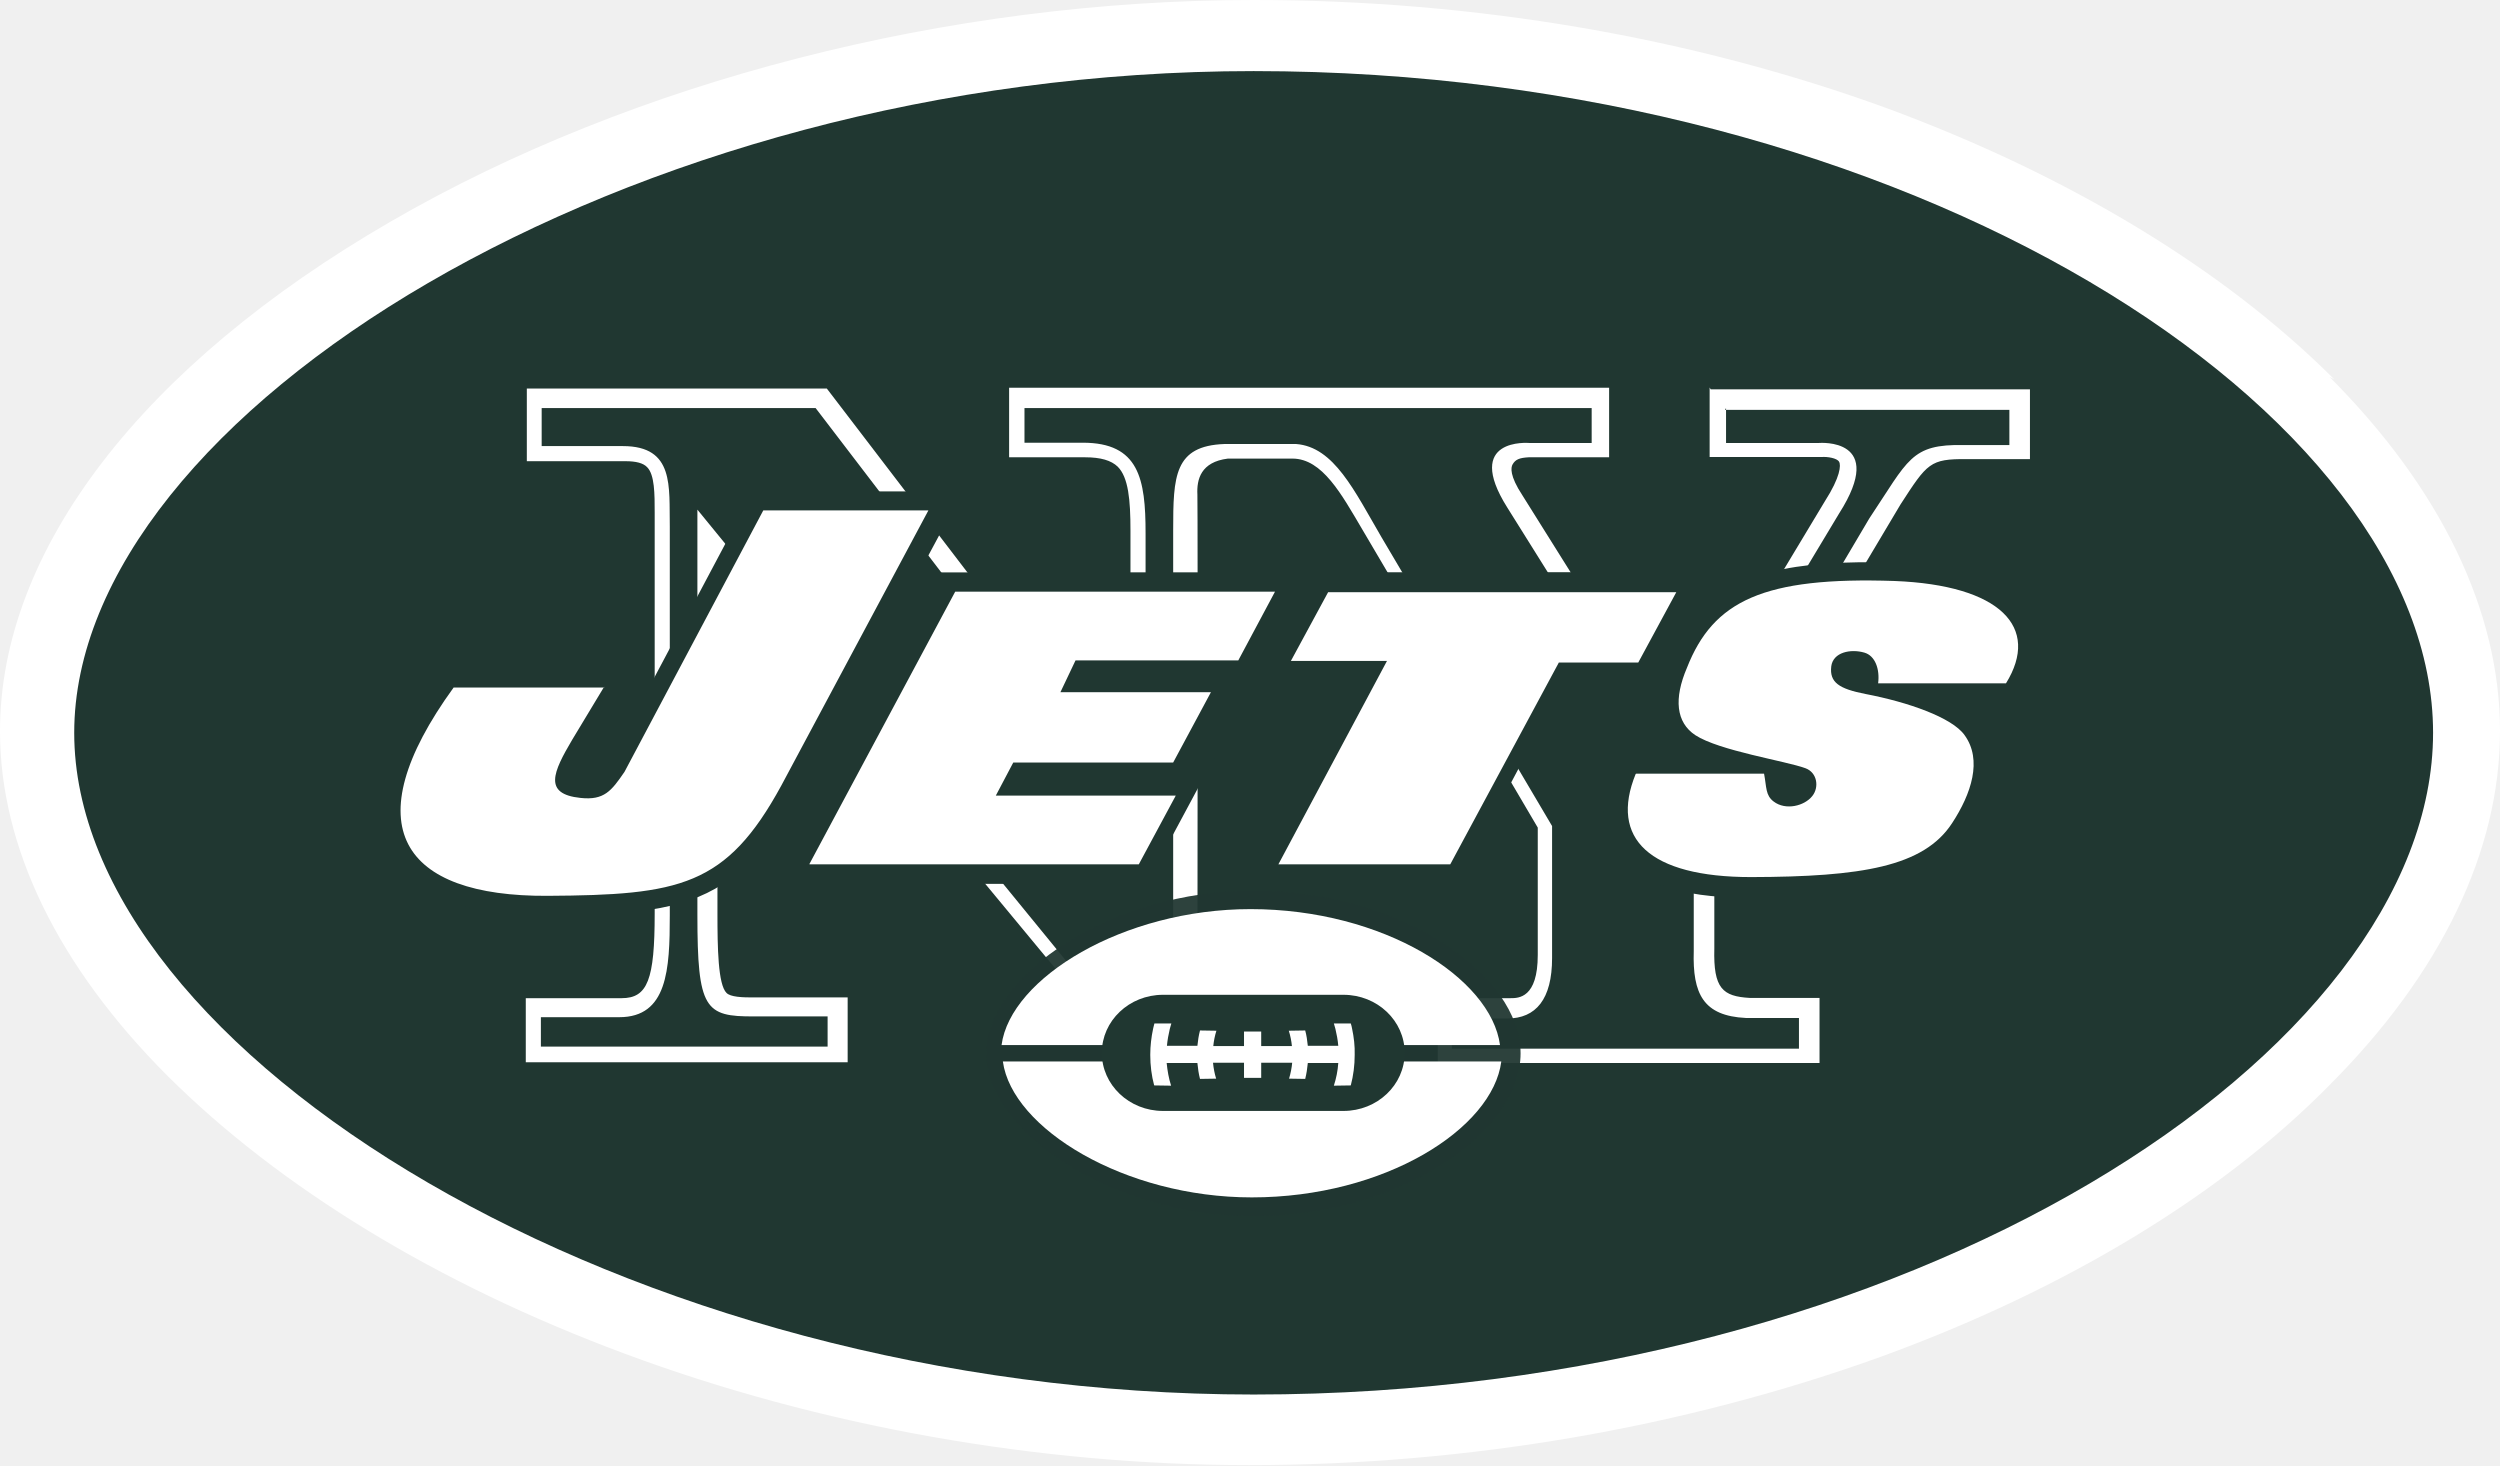
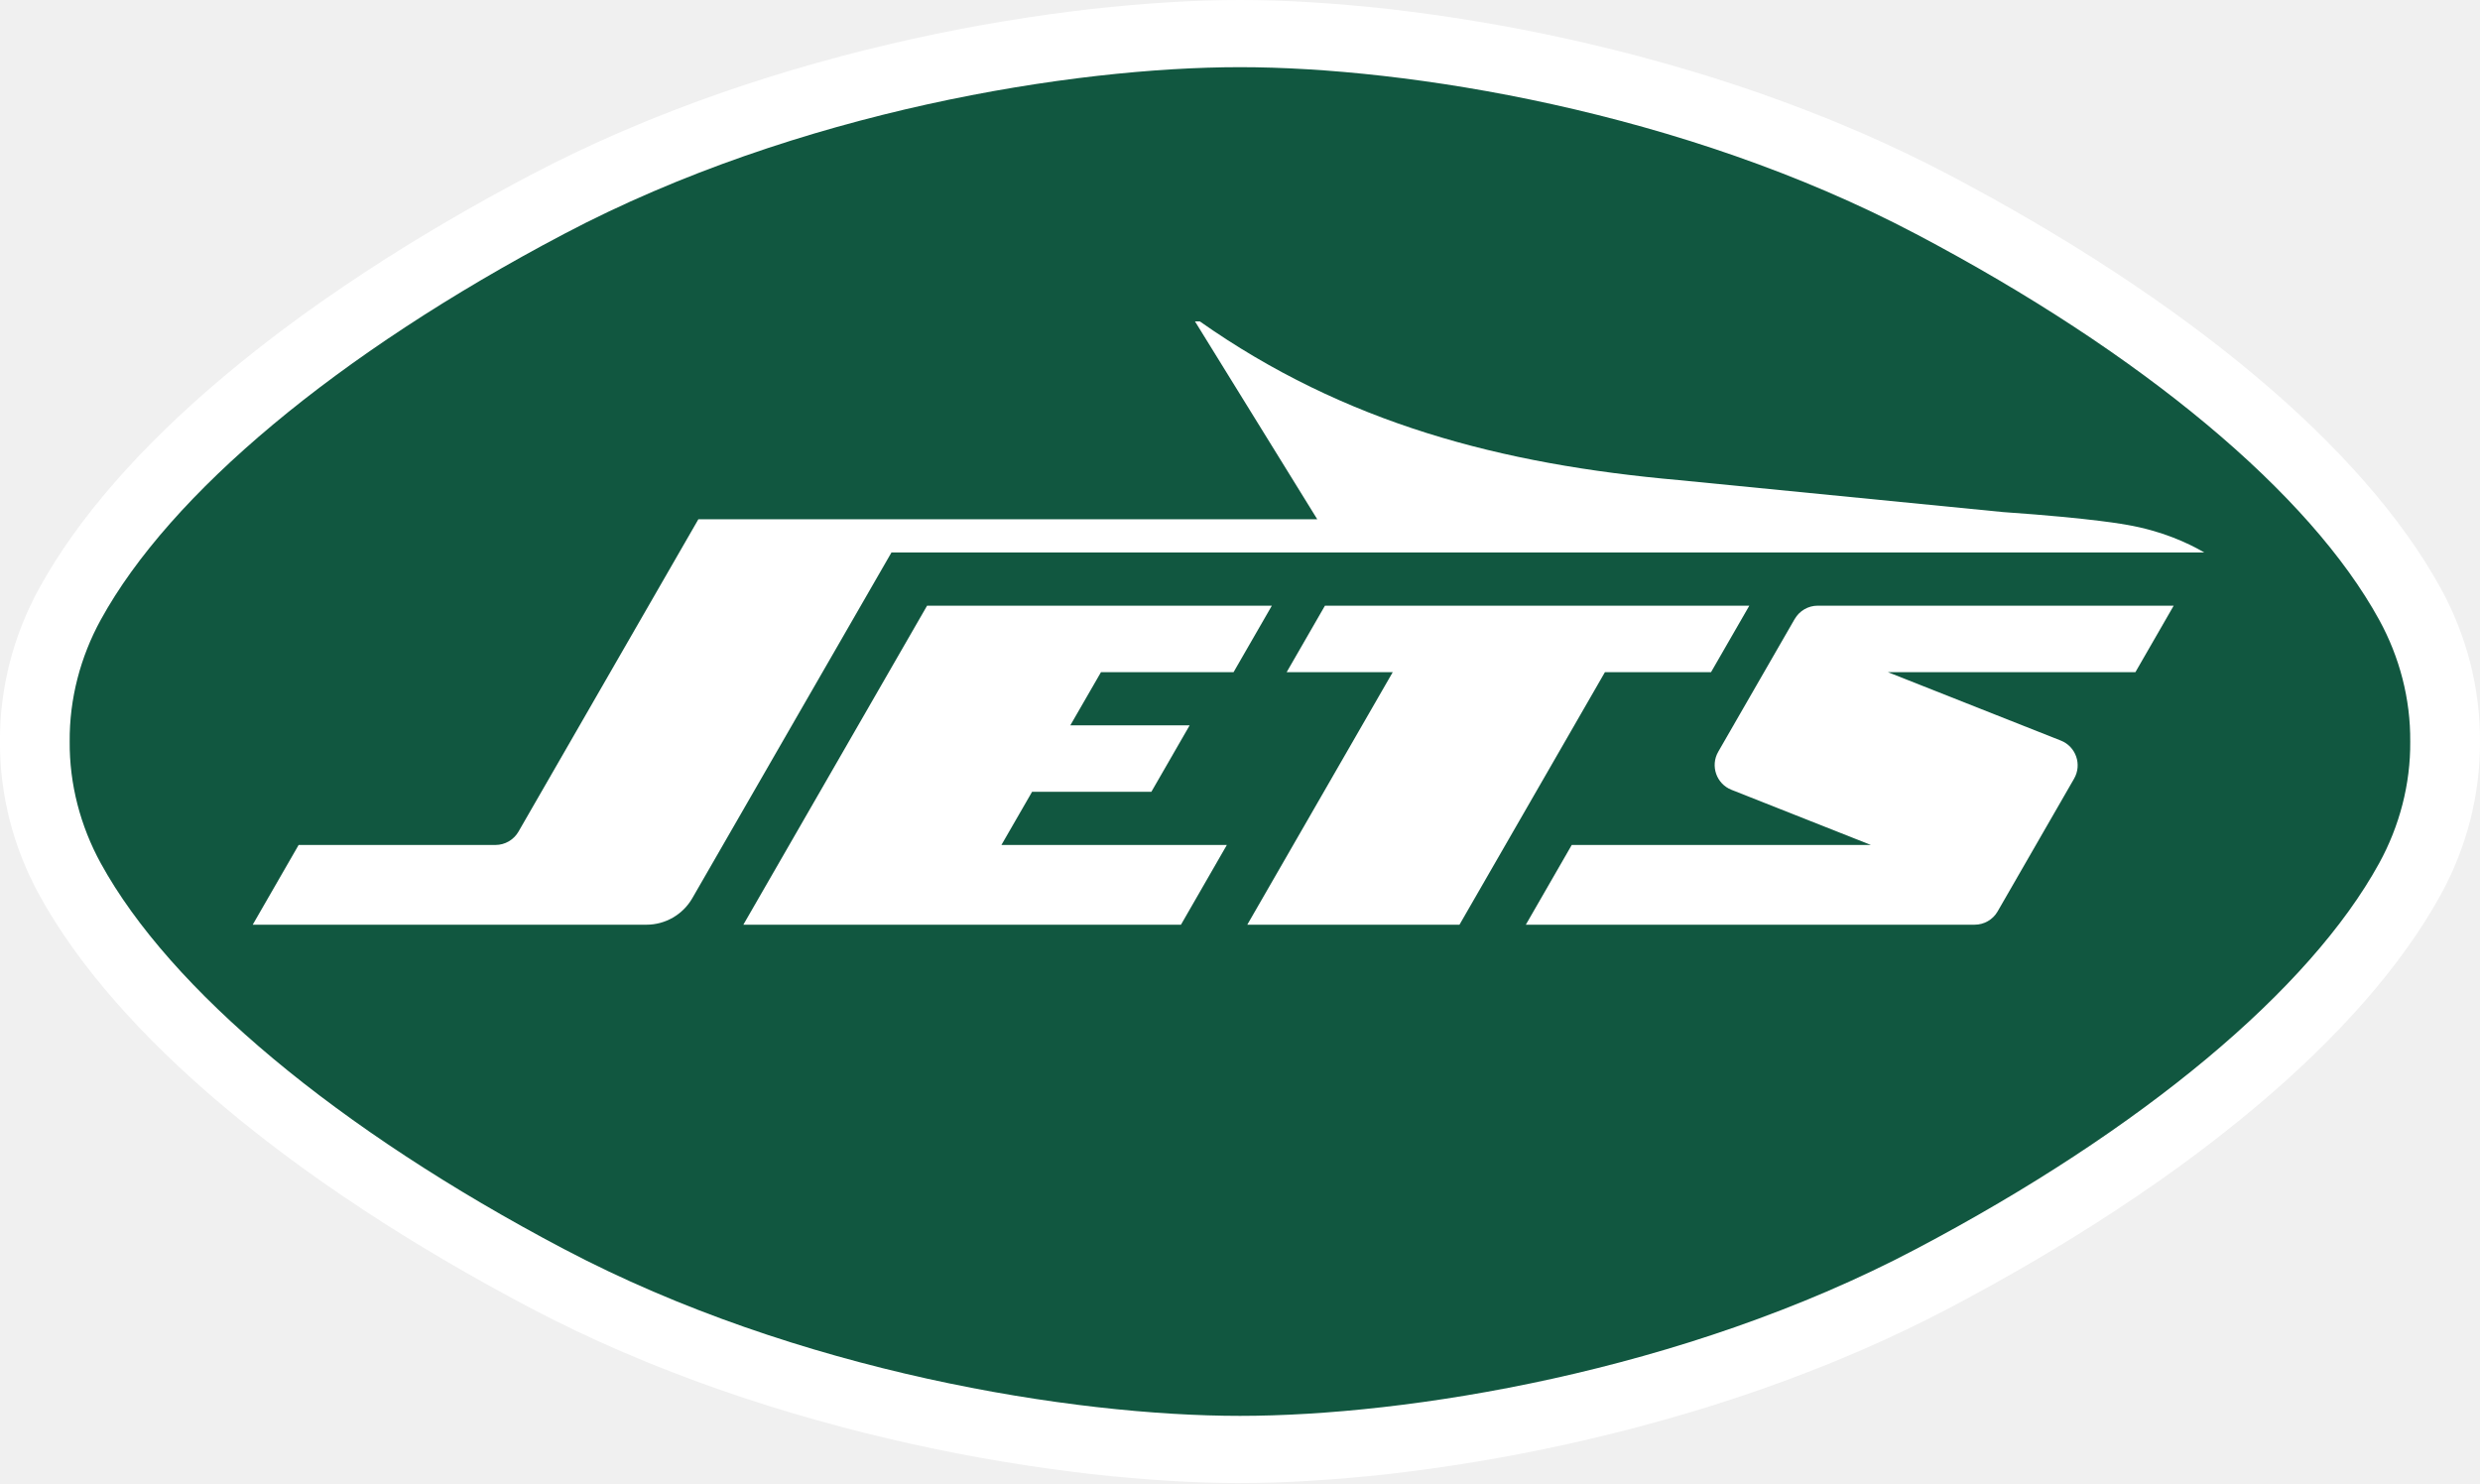
- <svg xmlns="http://www.w3.org/2000/svg" version="1.1" id="Layer_1" x="0px" y="0px" width="300px" height="175.8px" viewBox="0 0 300 175.8" style="enable-background:new 0 0 300 175.8;" xml:space="preserve">
-   <style type="text/css">
- 	.st0{fill:#FFFFFF;}
- 	.st1{fill:#203731;}
- 	.st2{fill:#203731;fill-opacity:0.941;}
- </style>
-   <g transform="matrix(1.25 0 0 -1.25 -286 551)">
-     <g transform="matrix(.25 0 0 .25 228 297)">
-       <g>
-         <path class="st0" d="M899.6,429.5c-42.5,42.5-102.1,78.4-172,104.2c-74.5,27.1-157.8,41.5-243,41.5     c-117.1,0-238.3-31.1-331.4-85.1C57.8,434.9,3.2,363.9,3.2,294.4c0-44.5,22.3-90.3,64.4-132.4c43.1-42.9,103.7-79.9,175.2-106.5     c75.4-28.1,159.4-42.9,239.9-42.9c84.1,0,167.3,14.4,243,41.7c70.5,25.7,130.4,61.9,172,104.2c42.9,42.9,65.5,90,65.5,136     s-22.7,93.1-65.5,136" />
-         <path class="st1" d="M937.5,293.8c0,122.8-200.4,254.1-452.9,254.1c-241.5,0-452.9-132.3-452.9-254.1     c0-122,211.5-254.1,452.9-254.1C737,39.7,937.5,171.2,937.5,293.8" />
-         <path class="st0" d="M659.7,426.4v-26.7h42.6l0.3,0c2.3,0.2,6-0.4,6.8-1.8c0.8-1.3,0.5-5.9-5.4-15.1c-0.1-0.1-41-68.2-56.2-93.6     l-60,95.8c-5,7.6-4.4,10.7-3.8,11.8c1.1,2,2.7,2.6,6.2,2.8h0.1c0,0,0.2,0,0.2,0h30.6v26.7l-230.4,0v-26.7h29.2     c6,0,10-1.2,12.5-3.6c4.1-4.1,4.9-12.7,4.9-24.5v-98L320.7,426H205.5v-27.9h37.9c4,0,6.8-0.7,8.3-2.3c2.9-2.9,2.9-10.3,2.9-17.5     l0-153.9c0-25.4-2.7-32.5-12.7-32.5h-36.8v-24.6h123.6v24.9h-34.9c-5.9-0.1-10.1,0.2-11.6,1.7c-3.3,3.2-3.5,17.5-3.5,30.6V360     l159.4-192.5H463c0,0,0.2,214.6,0,217.8c-0.3,5.8,1.3,12.5,11.7,13.8h24.8c11.5,0,18.9-13.8,26.7-27c0,0,59.7-101.3,67.5-114.7     v-48.9c0-16.6-7.4-16.6-10.5-16.6h-27.9v-24.9h146.6V192h-26.8c-10.4,0.6-14,3.6-13.6,18.9v50.5L733,381.5     c10.3,15.9,11.3,17.5,25.4,17.4h24.3v26.8H660.1" />
-         <path class="st1" d="M666,418.5v-13.4h35.7c0,0,26.4,2.2,7.7-27.1l-61.7-102.7L582,380.3c-17,27,8.4,24.8,8.4,24.8h24v13.4     l-217.8,0v-13.3H419c21.6,0,24.1-13.9,24.1-34.7V252.8L316.4,418.5H211.2v-14.6h31.2c19.9,0,17.7-15.6,18-30.9V223.7     c0-20.8-0.9-39.1-19.4-39.1h-30.1v-11.3H321v11.6h-28.2c-18.9-0.1-21.8,2.7-21.8,39v155.6l168.9-206.7h13.8v198.8     c0,20.8,0.4,32.4,19.7,33.1h27.5c14.6-1.1,22.4-18,32.8-35.8L599.2,258v-50.7c0-15.8-6.2-23.2-17.2-23.2h-21.3v-11.6H694v11.8     h-20.4c-16.3,0.8-20.5,9.2-20,25.7v52.1L721,376.1c15.1,22.6,15.9,28.6,36.3,28.2h17.5v13.5H665.6" />
-       </g>
-       <path class="st2" d="M587.1,170.7c0,30.1-45.6,62.5-102.6,62.5c-54.6,0-102.6-32.5-102.6-62.5s48-62.5,102.6-62.5    C541.5,108.2,587.1,140.6,587.1,170.7" />
-       <g>
-         <path class="st0" d="M579.2,173.9c-3.4,25.7-44.7,52.2-95.8,52.2c-48.9,0-92.2-26.5-95.6-52.2h191" />
-         <path class="st0" d="M388.3,167.6c3.5-25.7,46.7-52.2,95.6-52.2c51.1,0,92.5,26.4,95.8,52.2h-191" />
-         <path class="st1" d="M449.8,148.6c-13,0-23.5,10-23.5,22.3c0,12.3,10.5,22.3,23.5,22.3h69.3c13,0,23.5-10,23.5-22.3     c0-12.3-10.5-22.3-23.5-22.3H449.8" />
-         <path class="st0" d="M522.4,180.2c-0.1,0.7-0.3,1.3-0.5,2l-6.5,0c0.2-0.7,0.4-1.4,0.6-2.1c0.5-2.1,0.9-4.2,1.1-6.5h-11.7     c-0.2,2-0.5,4.1-1,5.9l-6.3-0.1c0.6-1.9,1-3.9,1.2-5.9h-11.8v5.6h-6.6v-5.6h-11.8c0.2,2,0.6,4,1.2,5.9l-6.3,0.1     c-0.5-1.9-0.8-3.9-1-5.9h-11.7c0.2,2.2,0.6,4.4,1.1,6.5c0.2,0.7,0.4,1.4,0.6,2.1l-6.5,0c-0.2-0.6-0.3-1.3-0.5-2     c-0.7-3.3-1.1-6.6-1.1-10.1c0-4,0.5-8,1.5-11.7l6.5-0.1c-0.9,2.8-1.4,5.7-1.7,8.7H463c0.2-2.1,0.5-4.2,1-6.1l6.2,0.1     c-0.6,1.9-1,4-1.2,6.1h11.9v-5.8h6.6v5.8h11.9c-0.2-2.1-0.6-4.1-1.2-6.1l6.2-0.1c0.5,2,0.8,4,1,6.1h11.7c-0.2-3-0.8-5.9-1.7-8.7     l6.5,0.1c1,3.8,1.5,7.7,1.5,11.7C523.5,173.5,523.1,176.9,522.4,180.2" />
-         <path class="st1" d="M782.8,338c-6.8,12.8-24.8,20.2-51.9,21.1c-19.9,0.7-35.5-0.4-48-3.6l-326.7-0.1l16.7,31.1h-80.5l-55.2-104     c-4.5-6.6-5.1-6.9-9.7-6.5c-1.3,0.1-2.2,0.3-2.8,0.5c0.8,2.9,4.1,8.4,5.3,10.4c0-0.1,19.3,31.7,19.3,31.7h-75l-2.2-3.1     c-22.3-28.4-28.2-52.1-19.7-67.9c8.3-16.1,28.6-24.1,60.3-24c32,0.2,52.1,1.7,68.2,12.2h162.6l42,78.3h36.1l-41.7-78.1h83     l26,48.9h35.2l-1.8-4.5c-6.4-15.8-3-26.2,1.1-32.2c7.9-11.7,24.8-17.7,50.2-17.7c42.9,0.1,70.2,4,83.5,24     c10.8,16.4,12.5,31.6,4.6,42.3c-2.2,3-5.6,5.7-9.7,8h23.7l2.2,3.6c8.3,13.4,6.2,23.5,3,29.5" />
-       </g>
-       <path class="st2" d="M763.9,297C763.9,296.9,763.9,296.9,763.9,297c0-0.1,0.1-0.1,0.1-0.1L763.9,297" />
-       <g>
-         <path class="st0" d="M235.2,311.2h-57.8c-38.8-53.5-19.7-80.3,36-80c50.8,0.3,68.7,3.6,89.8,42.3l56.5,105.7h-63.4l-53.3-100.4     c-5-7.3-7.8-11-16.9-10c-14.4,1.5-10.5,9.9-3.2,22.3l12.3,20.4" />
-         <g>
-           <path class="st0" d="M494,243.3h66.1l41.7,77.5h30.5l14.6,27H513.2l-14.3-26.4h36.9l-41.7-78.1" />
-           <path class="st0" d="M631.3,278c-10.1-24.8,5.2-39.6,44.3-39.6c42.5,0.1,66.3,4,77.2,20.7c7.4,11.3,11.7,24.3,4.8,33.8      c-4.8,6.8-21.8,12.7-38,15.8c-10.3,2-13.9,4.5-13.2,10.6c0.7,5.5,7.5,6.8,12.7,5.3c4.2-1.2,6-6.4,5.3-11.8h49.1      c13.3,21.5-2.1,37.7-42.8,39.3c-50.3,1.7-69.6-7.6-79.7-33.3c-5.1-11.9-4.2-21,3.2-25.9c9.2-6,34.7-9.9,42.3-12.7      c4.6-1.7,5.3-7.4,2.6-10.7c-3-3.8-10.2-5.6-14.8-2.1c-3.2,2.4-2.7,5.5-3.7,10.7h-49.1" />
-           <path class="st0" d="M314.1,243.3h126.4l14.2,26.4h-69.1l6.7,12.7h61.4l14.5,27h-57.8l5.8,12.2h62.5l14.1,26.4H370l-56-104.6" />
-         </g>
-       </g>
-     </g>
+ <svg xmlns="http://www.w3.org/2000/svg" id="uuid-12da5be1-3e3b-40a6-86af-5161f4b85389" data-name="Layer 1" width="408" height="244" viewBox="0 0 408 244" version="1.1">
+   <defs id="defs58878" />
+   <g id="g60455" transform="scale(1,0.2054359)">
+     <path d="m 203.996,1187.7 c -28.642,0 -76.401,-36.71 -116.736,-140.24 C 47.782,946.16 19.082,828.65 6.443,716.52 2.168,678.57 -0.06,636.16 -0.004,593.83 -0.062,551.5 2.166,509.09 6.443,471.18 19.082,359.05 47.782,241.5 87.26,140.24 127.603,36.71 175.354,0 203.996,0 c 28.642,0 76.395,36.71 116.736,140.24 39.478,101.3 68.176,218.81 80.815,330.94 4.277,37.91 6.504,80.32 6.447,122.65 0.057,42.33 -2.17,84.74 -6.447,122.65 -12.64,112.13 -41.337,229.68 -80.815,330.94 -40.335,103.49 -88.096,140.25 -116.736,140.25" fill="#ffffff" stroke-width="0" id="path58863" />
+     <path d="m 396.522,593.83 c 0.057,-34.05 -1.746,-67.65 -5.117,-97.52 C 380.03,395.37 352.589,283.27 315.223,187.42 276.757,88.71 231.396,53.79 203.994,53.79 176.592,53.79 131.232,88.71 92.764,187.42 55.401,283.27 27.966,395.36 16.582,496.31 c -3.363,29.82 -5.174,63.43 -5.117,97.52 -0.057,34.05 1.754,67.65 5.117,97.52 11.375,100.94 38.816,213.04 76.182,308.89 38.466,98.71 83.827,133.63 111.23,133.63 27.402,0 72.762,-34.92 111.23,-133.63 37.363,-95.85 64.798,-207.94 76.182,-308.89 3.361,-29.82 5.174,-63.43 5.117,-97.52 z" fill="#115740" stroke-width="0" id="path58865" />
+     <path d="m 295.258,495.68 -12.582,106.36 c -1.33,11.27 -0.303,25.68 2.178,30.46 l 22.929,44.16 H 258.579 l -7.555,63.87 h 73.84 c 1.557,0 3.002,-4.06 3.777,-10.63 l 12.584,-106.36 c 1.33,-11.27 0.301,-25.68 -2.18,-30.46 l -28.462,-54.79 h 40.726 l 6.299,-53.24 h -58.565 c -1.557,0 -3.002,4.06 -3.779,10.63 h -0.008 z" fill="#ffffff" stroke-width="0" id="path58867" />
+     <path d="m 281.493,538.29 6.299,-53.24 h -69.817 l -6.299,53.24 h 17.453 l -23.933,202.28 h 34.908 l 23.933,-202.28 h 17.453 z" fill="#ffffff" stroke-width="0" id="path58869" />
+     <path d="m 202.942,538.29 6.299,-53.24 h -56.72 l -30.232,255.52 h 71.995 l 7.555,-63.91 h -37.087 l 5.043,-42.57 h 19.625 l 6.299,-53.24 h -19.632 l 5.043,-42.57 h 21.812 z" fill="#ffffff" stroke-width="0" id="path58871" />
+     <path d="m 349.88,420.3 c 0,0 -5.174,-5.1 -20.375,-10.23 L 276.221,384.5 C 246.933,371.88 221.23,339.03 197.395,257.4 h -0.799 l 20.115,158.45 H 114.892 L 85.295,666.03 c -0.783,6.57 -2.219,10.64 -3.779,10.64 H 49.13 l -7.555,63.87 h 64.774 c 3.117,0 5.998,-8.12 7.555,-21.3 l 32.755,-276.79 h 215.986 c -2.684,-7.64 -6.992,-17.32 -12.763,-22.18 v 0.04 z" fill="#ffffff" stroke-width="0" id="path58873" />
  </g>
</svg>
